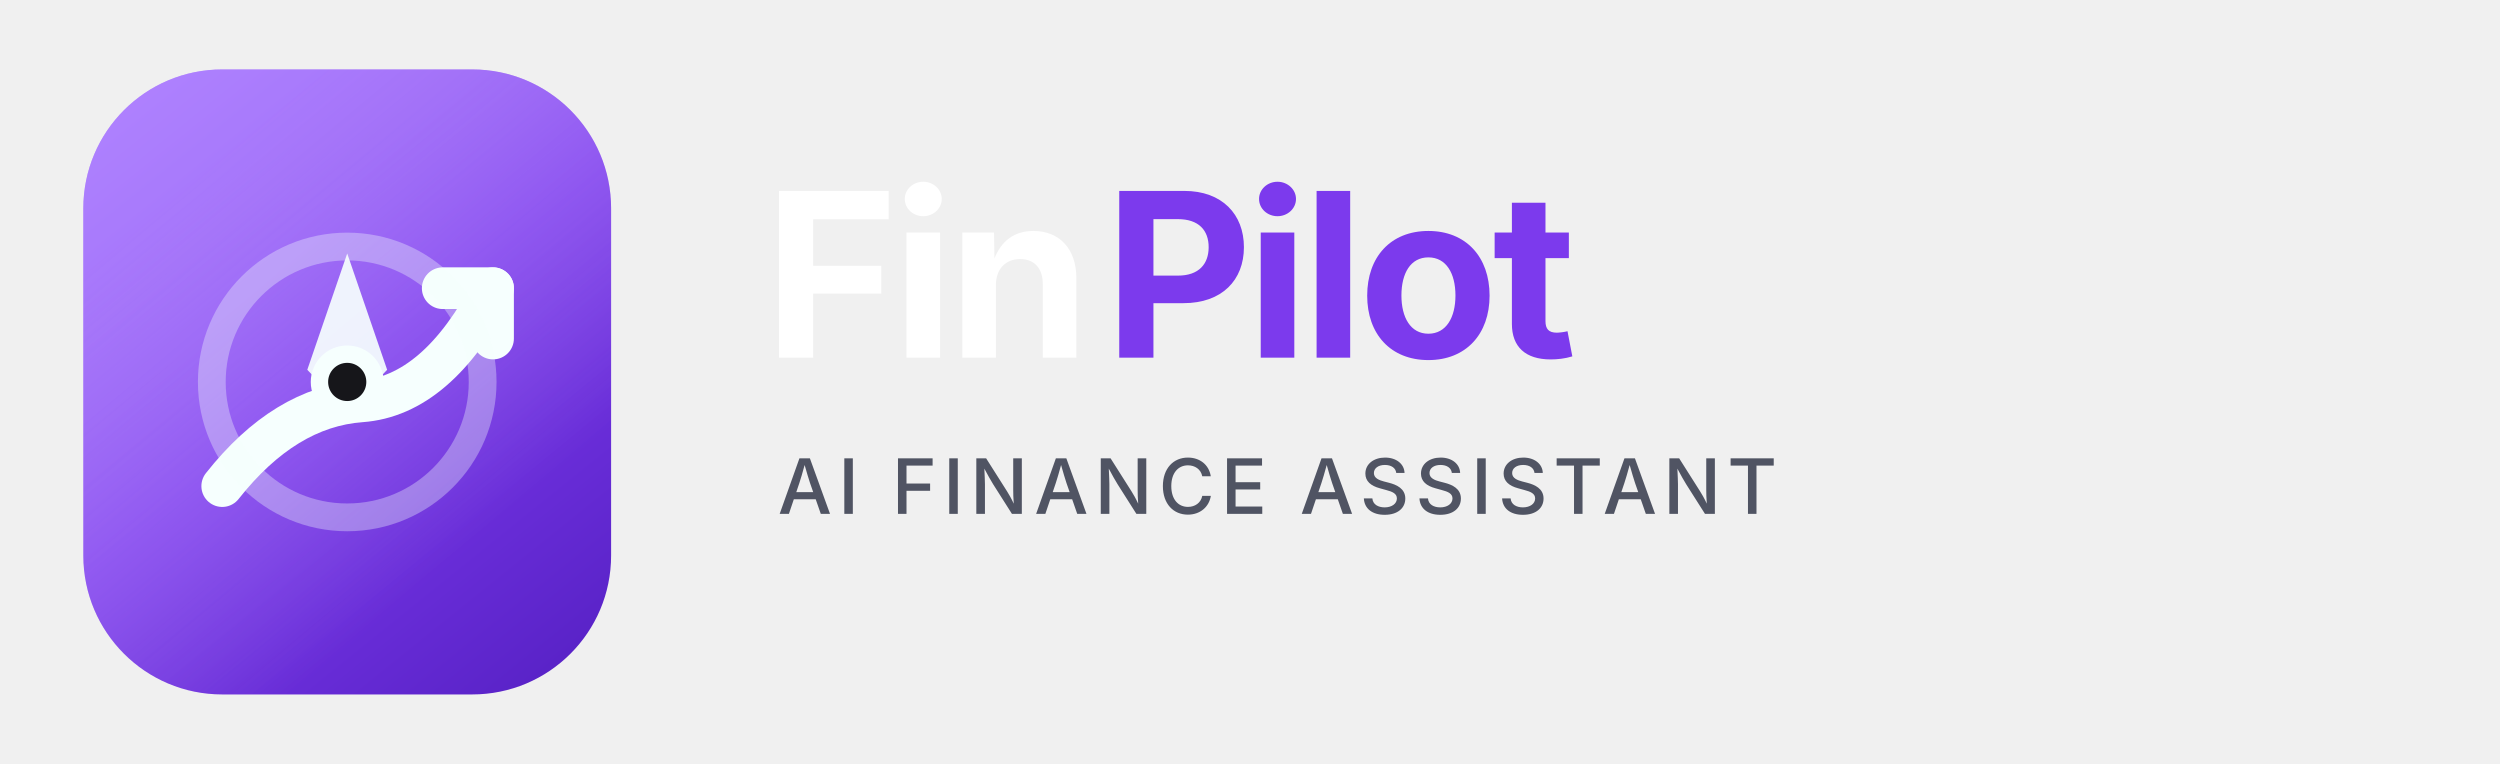
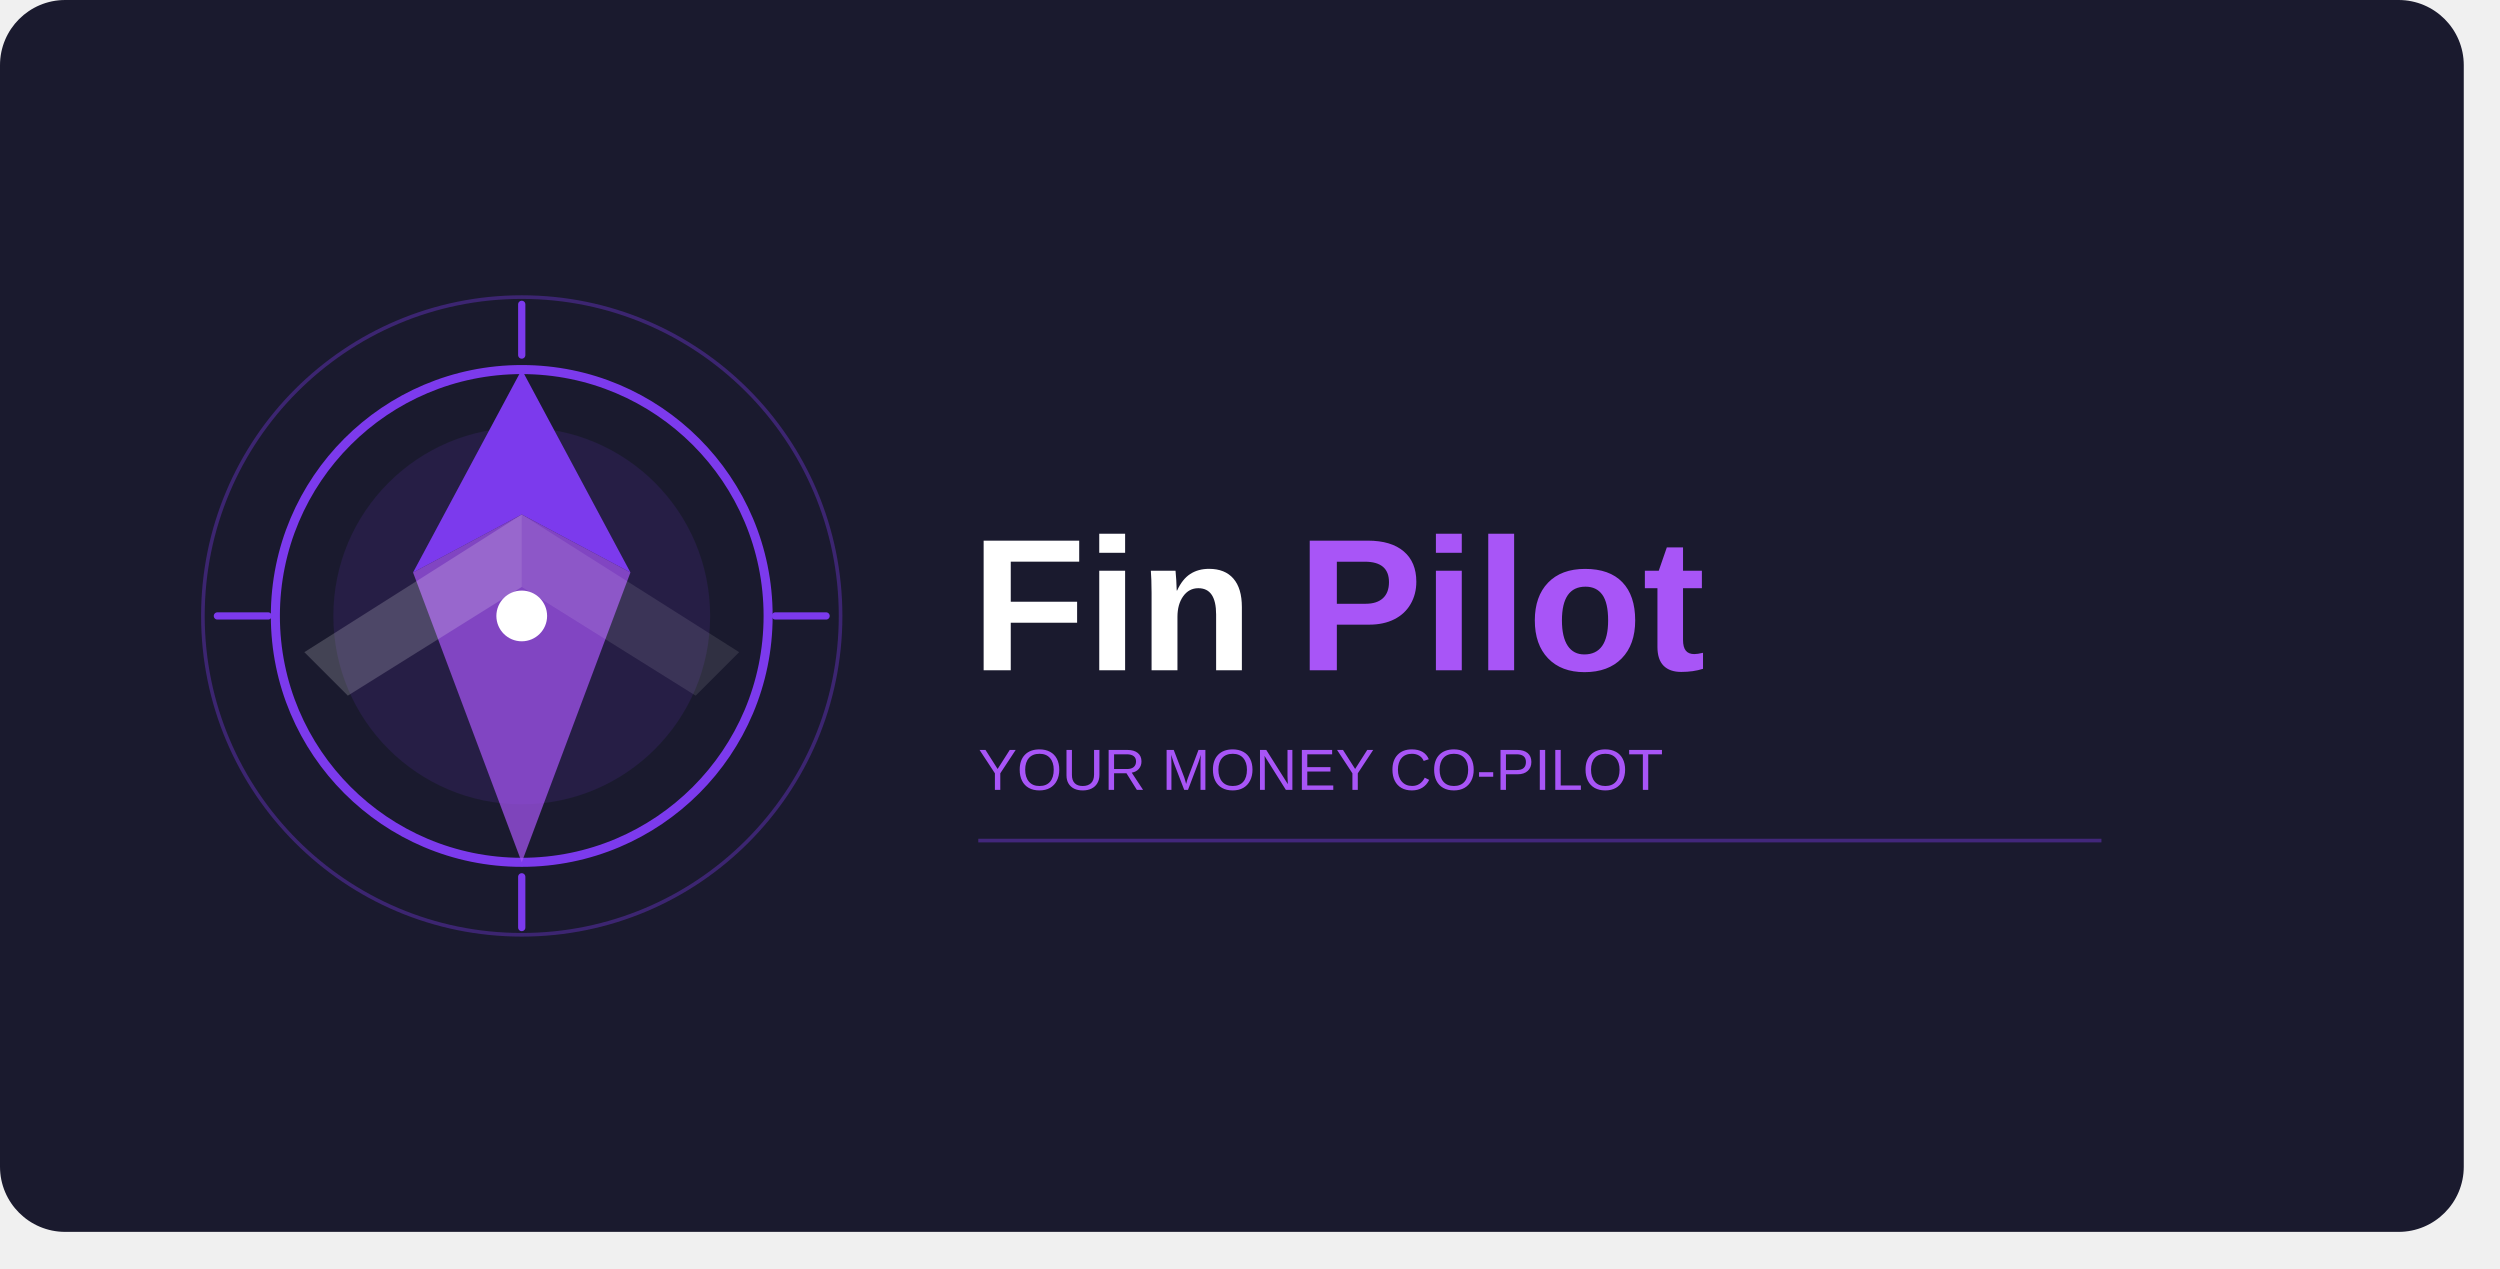
- <svg xmlns="http://www.w3.org/2000/svg" width="720" height="220" viewBox="0 0 720 220" fill="none">
-   <defs>
-     <linearGradient id="finpilot_mark_bg" x1="32" y1="24" x2="164" y2="188" gradientUnits="userSpaceOnUse">
-       <stop offset="0" stop-color="#9F67FF" />
-       <stop offset="0.5" stop-color="#7C3AED" />
-       <stop offset="1" stop-color="#5A23C8" />
-     </linearGradient>
-     <linearGradient id="finpilot_mark_glow" x1="56" y1="52" x2="140" y2="152" gradientUnits="userSpaceOnUse">
-       <stop offset="0" stop-color="#C6A8FF" stop-opacity="0.42" />
-       <stop offset="1" stop-color="#FFFFFF" stop-opacity="0" />
-     </linearGradient>
-   </defs>
-   <rect x="24" y="20" width="152" height="180" rx="40" fill="url(#finpilot_mark_bg)" />
-   <rect x="24" y="20" width="152" height="180" rx="40" fill="url(#finpilot_mark_glow)" />
-   <path d="M64 140C76 124.8 89.333 116.667 104 115.6C118.667 114.533 131.333 103.667 142 83" stroke="#F6FFFE" stroke-width="12" stroke-linecap="round" stroke-linejoin="round" />
-   <path d="M127.5 83H142V97.5" stroke="#F6FFFE" stroke-width="12" stroke-linecap="round" stroke-linejoin="round" />
-   <circle cx="100" cy="110" r="39" stroke="#F6FFFE" stroke-opacity="0.34" stroke-width="8" />
-   <path d="M100 73L111.5 106.5L100 118.5L88.5 106.5L100 73Z" fill="#F6FFFE" fill-opacity="0.92" />
-   <circle cx="100" cy="110" r="8" fill="#16161A" stroke="#F6FFFE" stroke-width="5" />
-   <text x="220" y="103" fill="#FFFFFF" font-family="Inter, Segoe UI, Arial, sans-serif" font-size="66" font-weight="700" letter-spacing="-1.8">
-     Fin
-   </text>
-   <text x="318" y="103" fill="#7C3AED" font-family="Inter, Segoe UI, Arial, sans-serif" font-size="66" font-weight="700" letter-spacing="-1.8">
-     Pilot
-   </text>
-   <text x="224" y="148" fill="#505463" font-family="Inter, Segoe UI, Arial, sans-serif" font-size="22" font-weight="500" letter-spacing="1.8">
-     AI FINANCE ASSISTANT
-   </text>
+ <svg xmlns="http://www.w3.org/2000/svg" width="100%" viewBox="0 0 690 350" role="img">
+   <rect width="680" height="340" rx="18" fill="#1A1A2E" />
+   <circle cx="144" cy="170" r="88" fill="none" stroke="#7C3AED" opacity="0.35" />
+   <circle cx="144" cy="170" r="68" fill="none" stroke="#7C3AED" stroke-width="2.5" />
+   <circle cx="144" cy="170" r="52" fill="#7C3AED" opacity="0.12" />
+   <polygon points="144,102 174,158 144,142 114,158" fill="#7C3AED" />
+   <polygon points="144,142 174,158 144,238 114,158" fill="#A855F7" opacity="0.7" />
+   <polygon points="84,180 144,142 144,162 96,192" fill="#FFFFFF" opacity="0.18" />
+   <polygon points="204,180 144,142 144,162 192,192" fill="#FFFFFF" opacity="0.1" />
+   <circle cx="144" cy="170" r="7" fill="#FFFFFF" />
+   <line x1="144" y1="84" x2="144" y2="98" stroke="#7C3AED" stroke-width="2" stroke-linecap="round" />
+   <line x1="144" y1="242" x2="144" y2="256" stroke="#7C3AED" stroke-width="2" stroke-linecap="round" />
+   <line x1="60" y1="170" x2="74" y2="170" stroke="#7C3AED" stroke-width="2" stroke-linecap="round" />
+   <line x1="214" y1="170" x2="228" y2="170" stroke="#7C3AED" stroke-width="2" stroke-linecap="round" />
+   <text x="268" y="185" fill="#FFFFFF" font-family="Helvetica Neue, Arial, sans-serif" font-size="52" font-weight="700">Fin</text>
+   <text x="358" y="185" fill="#A855F7" font-family="Helvetica Neue, Arial, sans-serif" font-size="52" font-weight="700">Pilot</text>
+   <text x="270" y="218" fill="#A855F7" font-family="Helvetica Neue, Arial, sans-serif" font-size="16" font-weight="500">YOUR MONEY CO-PILOT</text>
+   <line x1="270" y1="232" x2="580" y2="232" stroke="#7C3AED" stroke-width="1" opacity="0.4" />
</svg>
